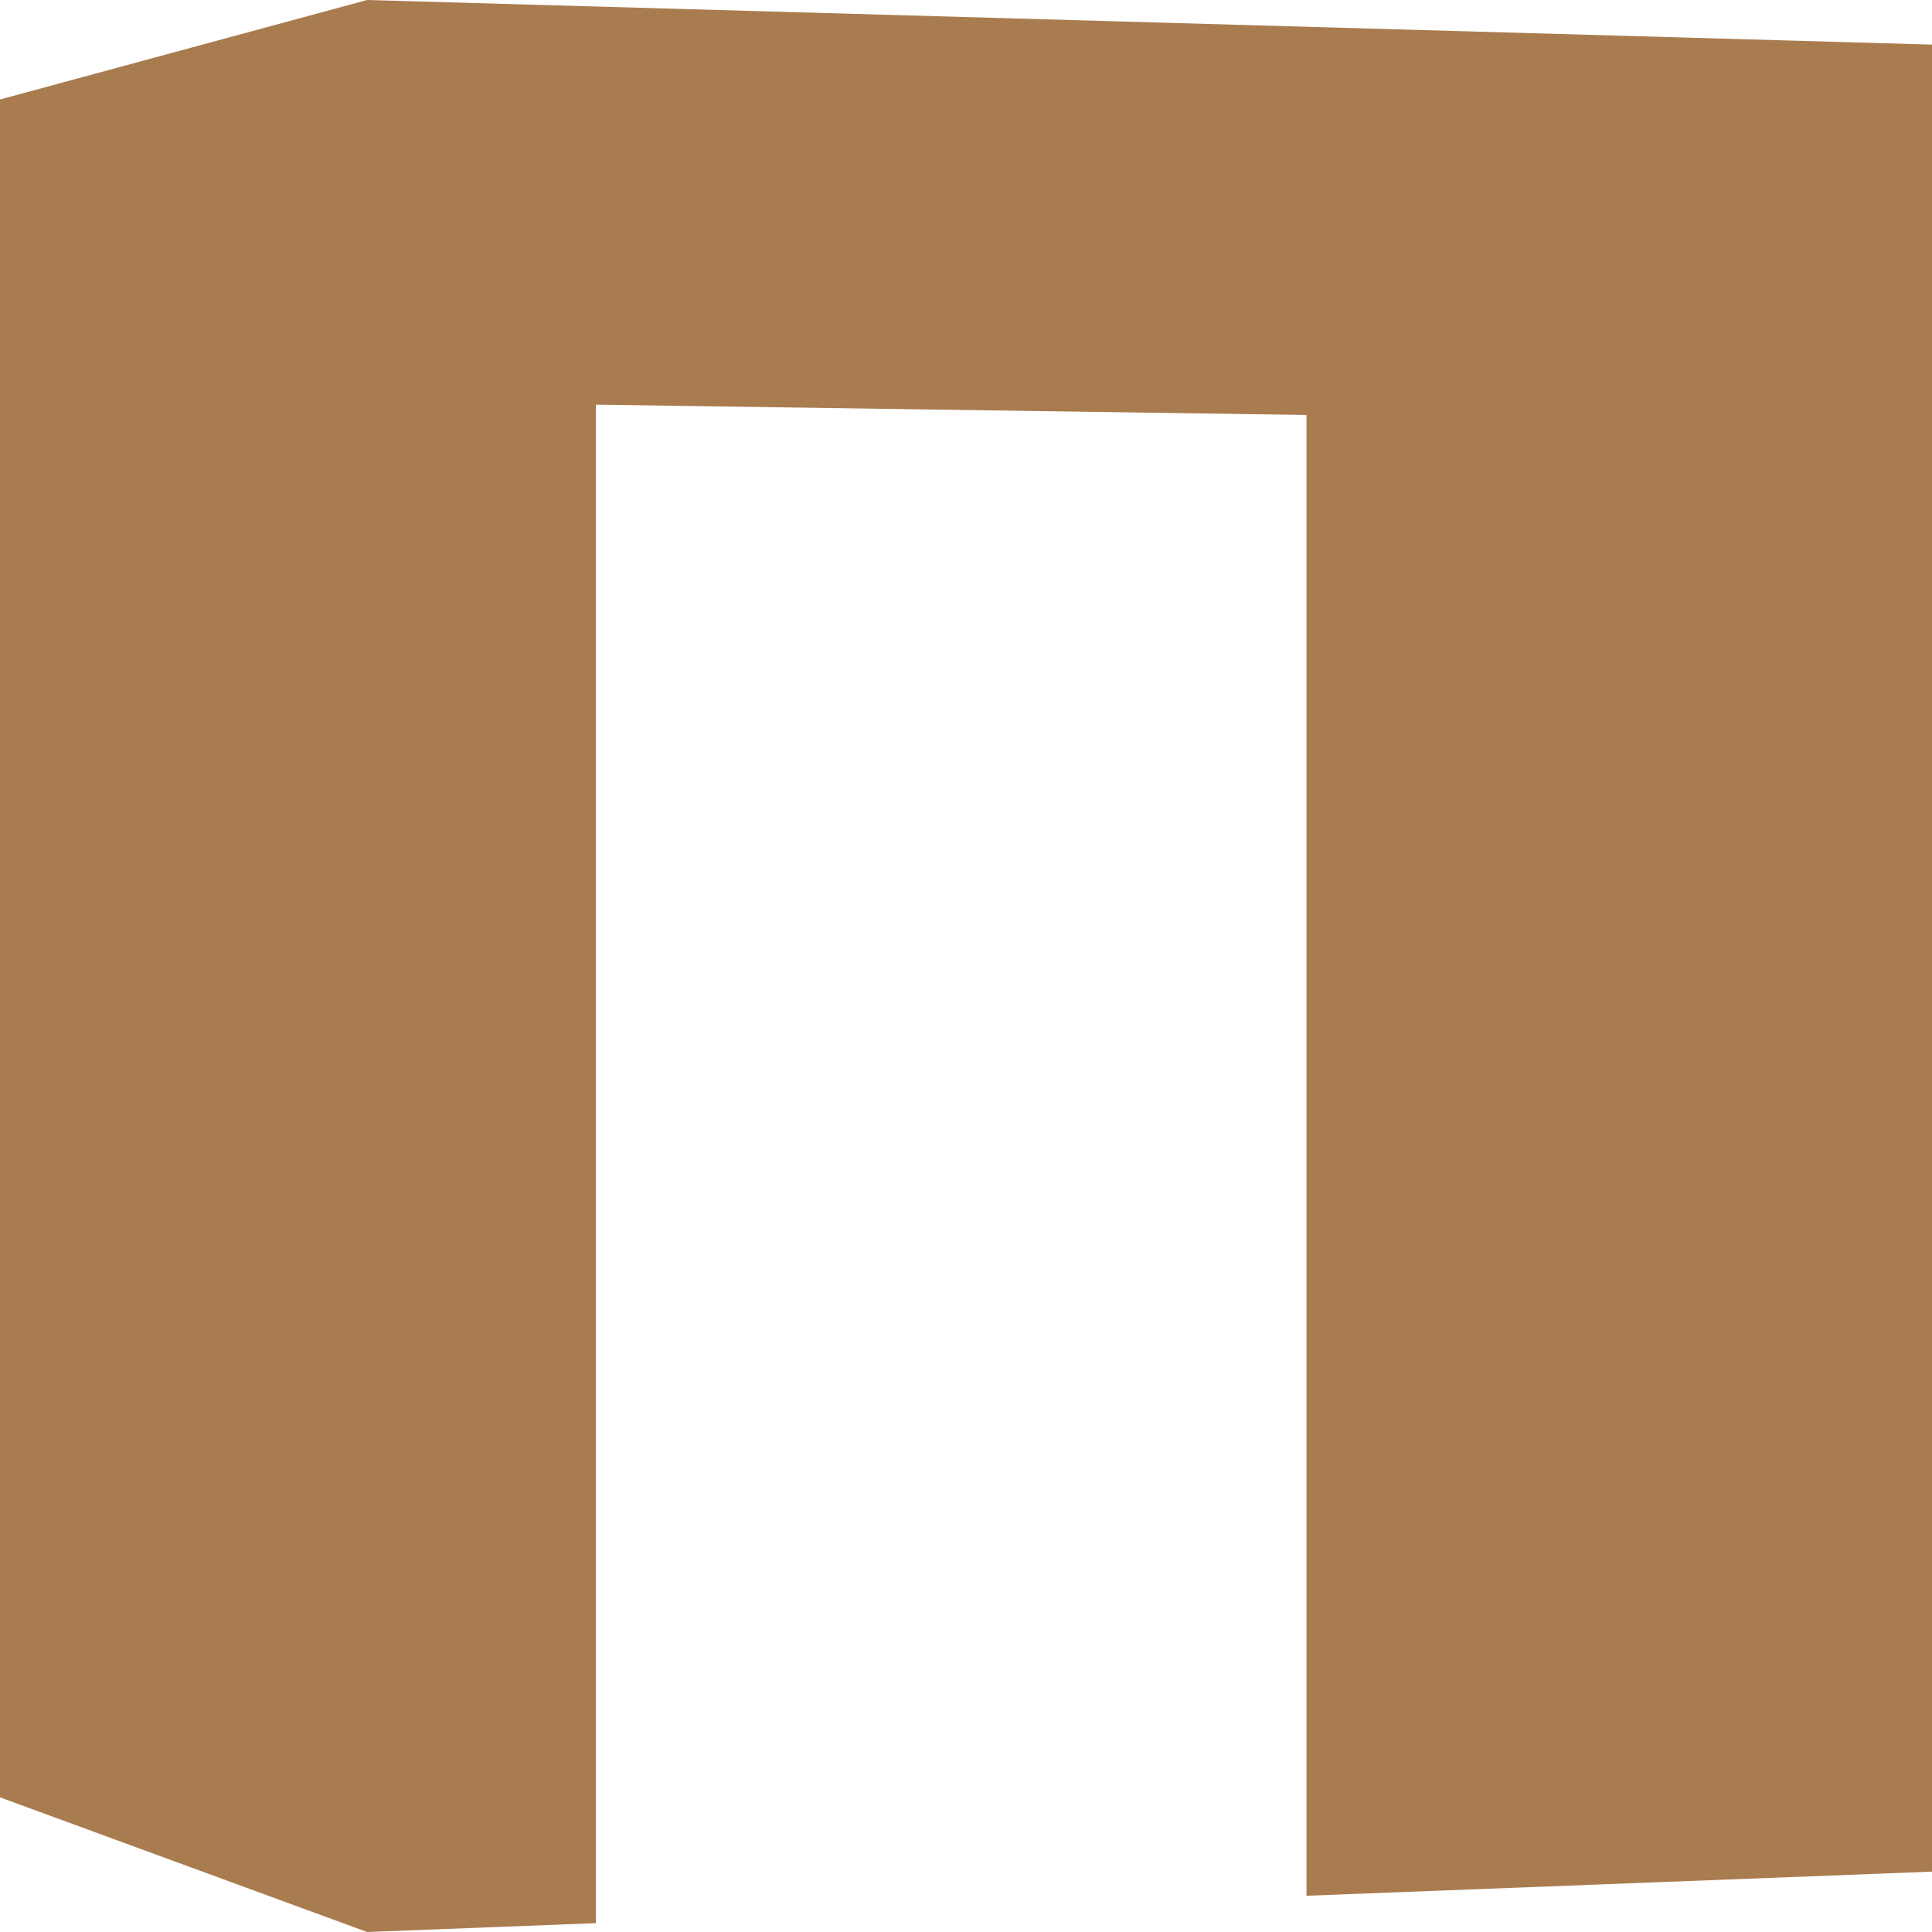
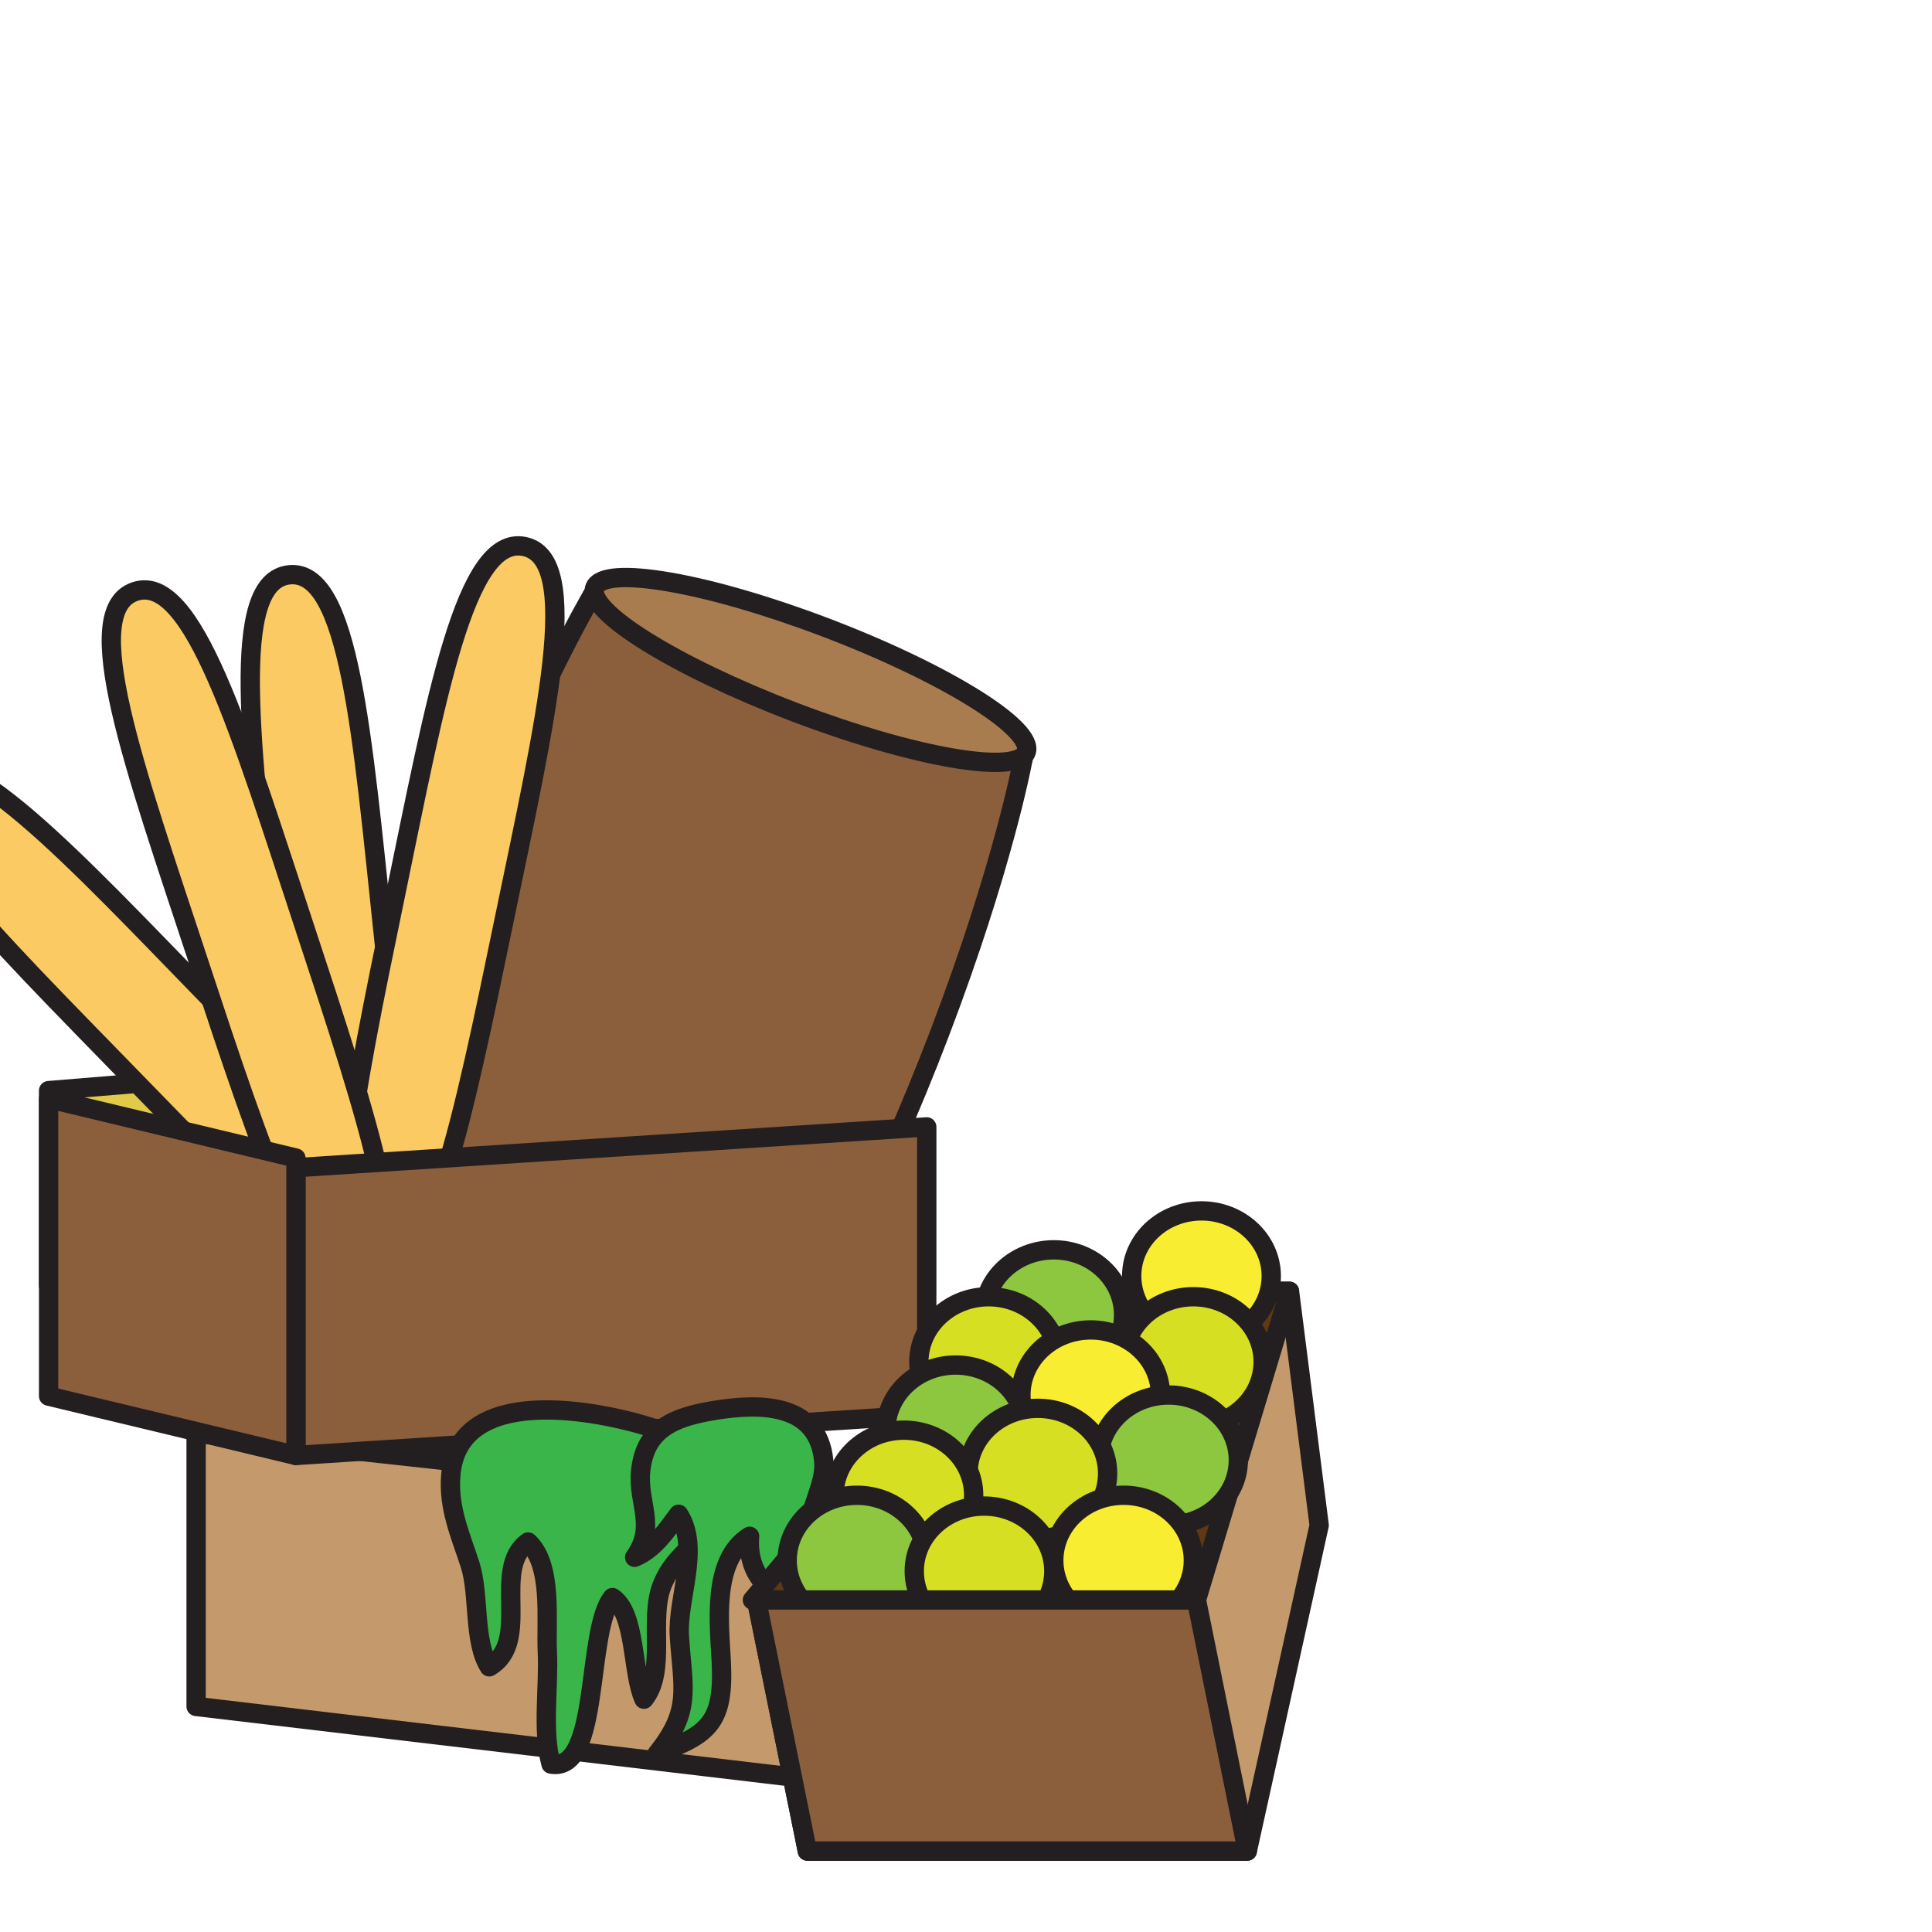
- <svg xmlns="http://www.w3.org/2000/svg" x="0" y="0" width="100" height="100" viewBox="0 0 100 100">
-   <polyline fill="#A97C50" points="101.721,96.809 67.623,98.124 67.623,21.48 30.842,20.945 30.842,99.543 19,100 19,0 101.721,2.358" />
-   <polygon fill="#A97C50" points="-1,5.42 19,0 19,100 -1,92.663" />
+ <svg xmlns="http://www.w3.org/2000/svg" x="0" y="0" width="100" height="100" viewBox="-100 0 100 100">
+   <polygon fill="#E1CA49" stroke="#231F20" stroke-linecap="round" stroke-linejoin="round" stroke-miterlimit="10" points="     -65.47,63.906 -97.485,66.541 -97.485,56.451 -65.47,53.816    " />
+   <path fill="#8B5E3C" stroke="#231F20" stroke-linecap="round" stroke-linejoin="round" stroke-miterlimit="10" d="     M-57.499,66.759c-0.459,1.205-5.83,0.274-11.993-2.075c-6.164-2.351-10.791-5.231-10.332-6.436c0,0,1.206-5.97,4.277-14.027     c3.073-8.058,6.147-13.317,6.147-13.317c0.458-1.204,5.829-0.273,11.994,2.077c6.164,2.35,10.79,5.231,10.332,6.435     c0,0-1.004,5.441-4.278,14.029C-54.626,62.031-57.499,66.759-57.499,66.759z" />
+   <ellipse transform="matrix(0.3563 -0.9344 0.9344 0.3563 -69.7653 -31.9221)" fill="#A97C50" stroke="#231F20" stroke-linecap="round" stroke-linejoin="round" stroke-miterlimit="10" cx="-58.052" cy="34.674" rx="2.333" ry="11.946" />
+   <path fill="#FBCA62" stroke="#231F20" stroke-linecap="round" stroke-linejoin="round" stroke-miterlimit="10" d="     M-80.141,48.529c1.116,10.536,2.019,19.057-0.849,19.383c-2.868,0.324-3.775-8.238-4.891-18.776     c-1.116-10.538-2.27-19.053,0.85-19.384C-81.912,29.422-81.257,37.991-80.141,48.529z" />
+   <path fill="#FBCA62" stroke="#231F20" stroke-linecap="round" stroke-linejoin="round" stroke-miterlimit="10" d="     M-73.915,47.661c-2.143,10.376-3.876,18.769-6.707,18.205c-2.831-0.562-1.089-8.996,1.055-19.373     c2.144-10.377,3.636-18.84,6.708-18.206C-69.788,28.922-71.771,37.283-73.915,47.661z" />
+   <path fill="#FBCA62" stroke="#231F20" stroke-linecap="round" stroke-linejoin="round" stroke-miterlimit="10" d="     M-88.984,51.829c7.386,7.596,13.36,13.739,11.306,15.768c-2.054,2.026-8.057-4.147-15.444-11.745     c-7.387-7.597-13.554-13.581-11.306-15.768C-102.18,37.898-96.372,44.231-88.984,51.829z" />
+   <path fill="#FBCA62" stroke="#231F20" stroke-linecap="round" stroke-linejoin="round" stroke-miterlimit="10" d="     M-84.252,47.933c3.318,10.062,6.002,18.199,3.268,19.125c-2.733,0.923-5.431-7.256-8.75-17.319s-6.247-18.142-3.268-19.125     C-90.022,29.632-87.57,37.868-84.252,47.933z" />
+   <polygon fill="#C49A6C" stroke="#231F20" stroke-linecap="round" stroke-linejoin="round" stroke-miterlimit="10" points="     -56.826,77.805 -56.826,92.232 -89.849,88.325 -89.849,74.19    " />
+   <polygon fill="#8B5E3C" stroke="#231F20" stroke-linecap="round" stroke-linejoin="round" stroke-miterlimit="10" points="     -52.032,58.328 -84.683,60.439 -84.683,75.336 -52.032,73.225    " />
+   <polygon fill="#8B5E3C" stroke="#231F20" stroke-width="0.998" stroke-linecap="round" stroke-linejoin="round" stroke-miterlimit="10" points="     -84.683,59.94 -97.485,56.867 -97.485,72.264 -84.683,75.336    " />
+   <path fill="#39B54A" stroke="#231F20" stroke-linecap="round" stroke-linejoin="round" stroke-miterlimit="10" d="     M-66.125,73.938c-3.076-1.002-10.136-2.301-10.541,2.396c-0.149,1.731,0.522,3.174,1,4.666c0.491,1.535,0.157,3.962,0.991,5.275     c2.227-1.301,0.079-5.087,2.009-6.462c1.289,1.197,0.917,4.036,0.996,5.687c0.087,1.811-0.281,4.077,0.191,5.808     c2.577,0.457,1.787-6.896,3.179-8.619c1.234,0.82,1.006,3.9,1.63,5.261c1.194-1.472,0.22-4.185,0.962-5.953     c0.449-1.069,1.081-1.55,1.87-2.361c1.281-1.318,1.685-1.156,3.666-1.468c3.042-0.479,1.316-2.087-0.661-3     C-62.386,74.45-64.452,73.894-66.125,73.938z" />
+   <path fill="#39B54A" stroke="#231F20" stroke-linecap="round" stroke-linejoin="round" stroke-miterlimit="10" d="M-63,73     c-2.141,0.344-3.633,0.971-3.842,3.167c-0.157,1.654,0.844,2.838-0.308,4.438c1.016-0.427,1.62-1.353,2.275-2.227     c1.143,1.759-0.083,4.369,0.038,6.289c0.17,2.708,0.667,3.83-1.146,6.095c2.687-0.979,3.471-1.612,3.316-4.761     c-0.095-1.92-0.513-5.259,1.467-6.483c-0.189,2.17,1.392,3.596,3.508,3.29c0.061-1.237-0.498-2.363-0.438-3.641     c0.055-1.186,0.875-2.381,0.768-3.537C-57.649,72.509-60.859,72.656-63,73z" />
+   <path fill="#C49A6C" stroke="#231F20" stroke-linecap="round" stroke-linejoin="round" stroke-miterlimit="10" d="     M-58.212,95.812l-2.631-12.996l13.14-15.979h14.447l1.536,12.113l-3.721,16.861c0,0-5.098,0-11.385,0     C-53.115,95.812-58.212,95.812-58.212,95.812s5.098,0,11.386,0" />
+   <polygon fill="#603913" stroke="#231F20" stroke-linecap="round" stroke-linejoin="round" stroke-miterlimit="10" points="     -47.704,66.838 -33.257,66.838 -38.073,82.816 -61.056,82.816    " />
+   <line fill="none" stroke="#231F20" stroke-linecap="round" stroke-linejoin="round" stroke-miterlimit="10" x1="-47.704" y1="66.838" x2="-44.854" y2="78.952" />
+   <ellipse fill="#8DC63F" stroke="#231F20" stroke-linecap="round" stroke-linejoin="round" stroke-miterlimit="10" cx="-45.455" cy="68.061" rx="3.612" ry="3.37" />
+   <ellipse fill="#F9ED32" stroke="#231F20" stroke-linecap="round" stroke-linejoin="round" stroke-miterlimit="10" cx="-37.812" cy="66.046" rx="3.612" ry="3.37" />
+   <ellipse fill="#D7DF23" stroke="#231F20" stroke-linecap="round" stroke-linejoin="round" stroke-miterlimit="10" cx="-38.232" cy="70.489" rx="3.612" ry="3.37" />
+   <ellipse fill="#D7DF23" stroke="#231F20" stroke-linecap="round" stroke-linejoin="round" stroke-miterlimit="10" cx="-48.828" cy="70.489" rx="3.612" ry="3.37" />
+   <ellipse fill="#F9ED32" stroke="#231F20" stroke-linecap="round" stroke-linejoin="round" stroke-miterlimit="10" cx="-43.545" cy="72.207" rx="3.612" ry="3.37" />
+   <ellipse fill="#8DC63F" stroke="#231F20" stroke-linecap="round" stroke-linejoin="round" stroke-miterlimit="10" cx="-39.516" cy="75.576" rx="3.612" ry="3.37" />
+   <ellipse fill="#8DC63F" stroke="#231F20" stroke-linecap="round" stroke-linejoin="round" stroke-miterlimit="10" cx="-50.534" cy="74.024" rx="3.612" ry="3.37" />
+   <ellipse fill="#D7DF23" stroke="#231F20" stroke-linecap="round" stroke-linejoin="round" stroke-miterlimit="10" cx="-46.282" cy="76.265" rx="3.612" ry="3.37" />
+   <ellipse fill="#D7DF23" stroke="#231F20" stroke-linecap="round" stroke-linejoin="round" stroke-miterlimit="10" cx="-53.215" cy="77.395" rx="3.612" ry="3.37" />
+   <ellipse fill="#8DC63F" stroke="#231F20" stroke-linecap="round" stroke-linejoin="round" stroke-miterlimit="10" cx="-55.644" cy="80.765" rx="3.612" ry="3.37" />
+   <ellipse fill="#D7DF23" stroke="#231F20" stroke-linecap="round" stroke-linejoin="round" stroke-miterlimit="10" cx="-49.066" cy="81.324" rx="3.612" ry="3.37" />
+   <ellipse fill="#F9ED32" stroke="#231F20" stroke-linecap="round" stroke-linejoin="round" stroke-miterlimit="10" cx="-41.844" cy="80.764" rx="3.612" ry="3.37" />
+   <polygon fill="#8B5E3C" stroke="#231F20" stroke-linecap="round" stroke-linejoin="round" stroke-miterlimit="10" points="     -60.844,82.816 -58.212,95.812 -35.441,95.812 -38.073,82.816    " />
</svg>
